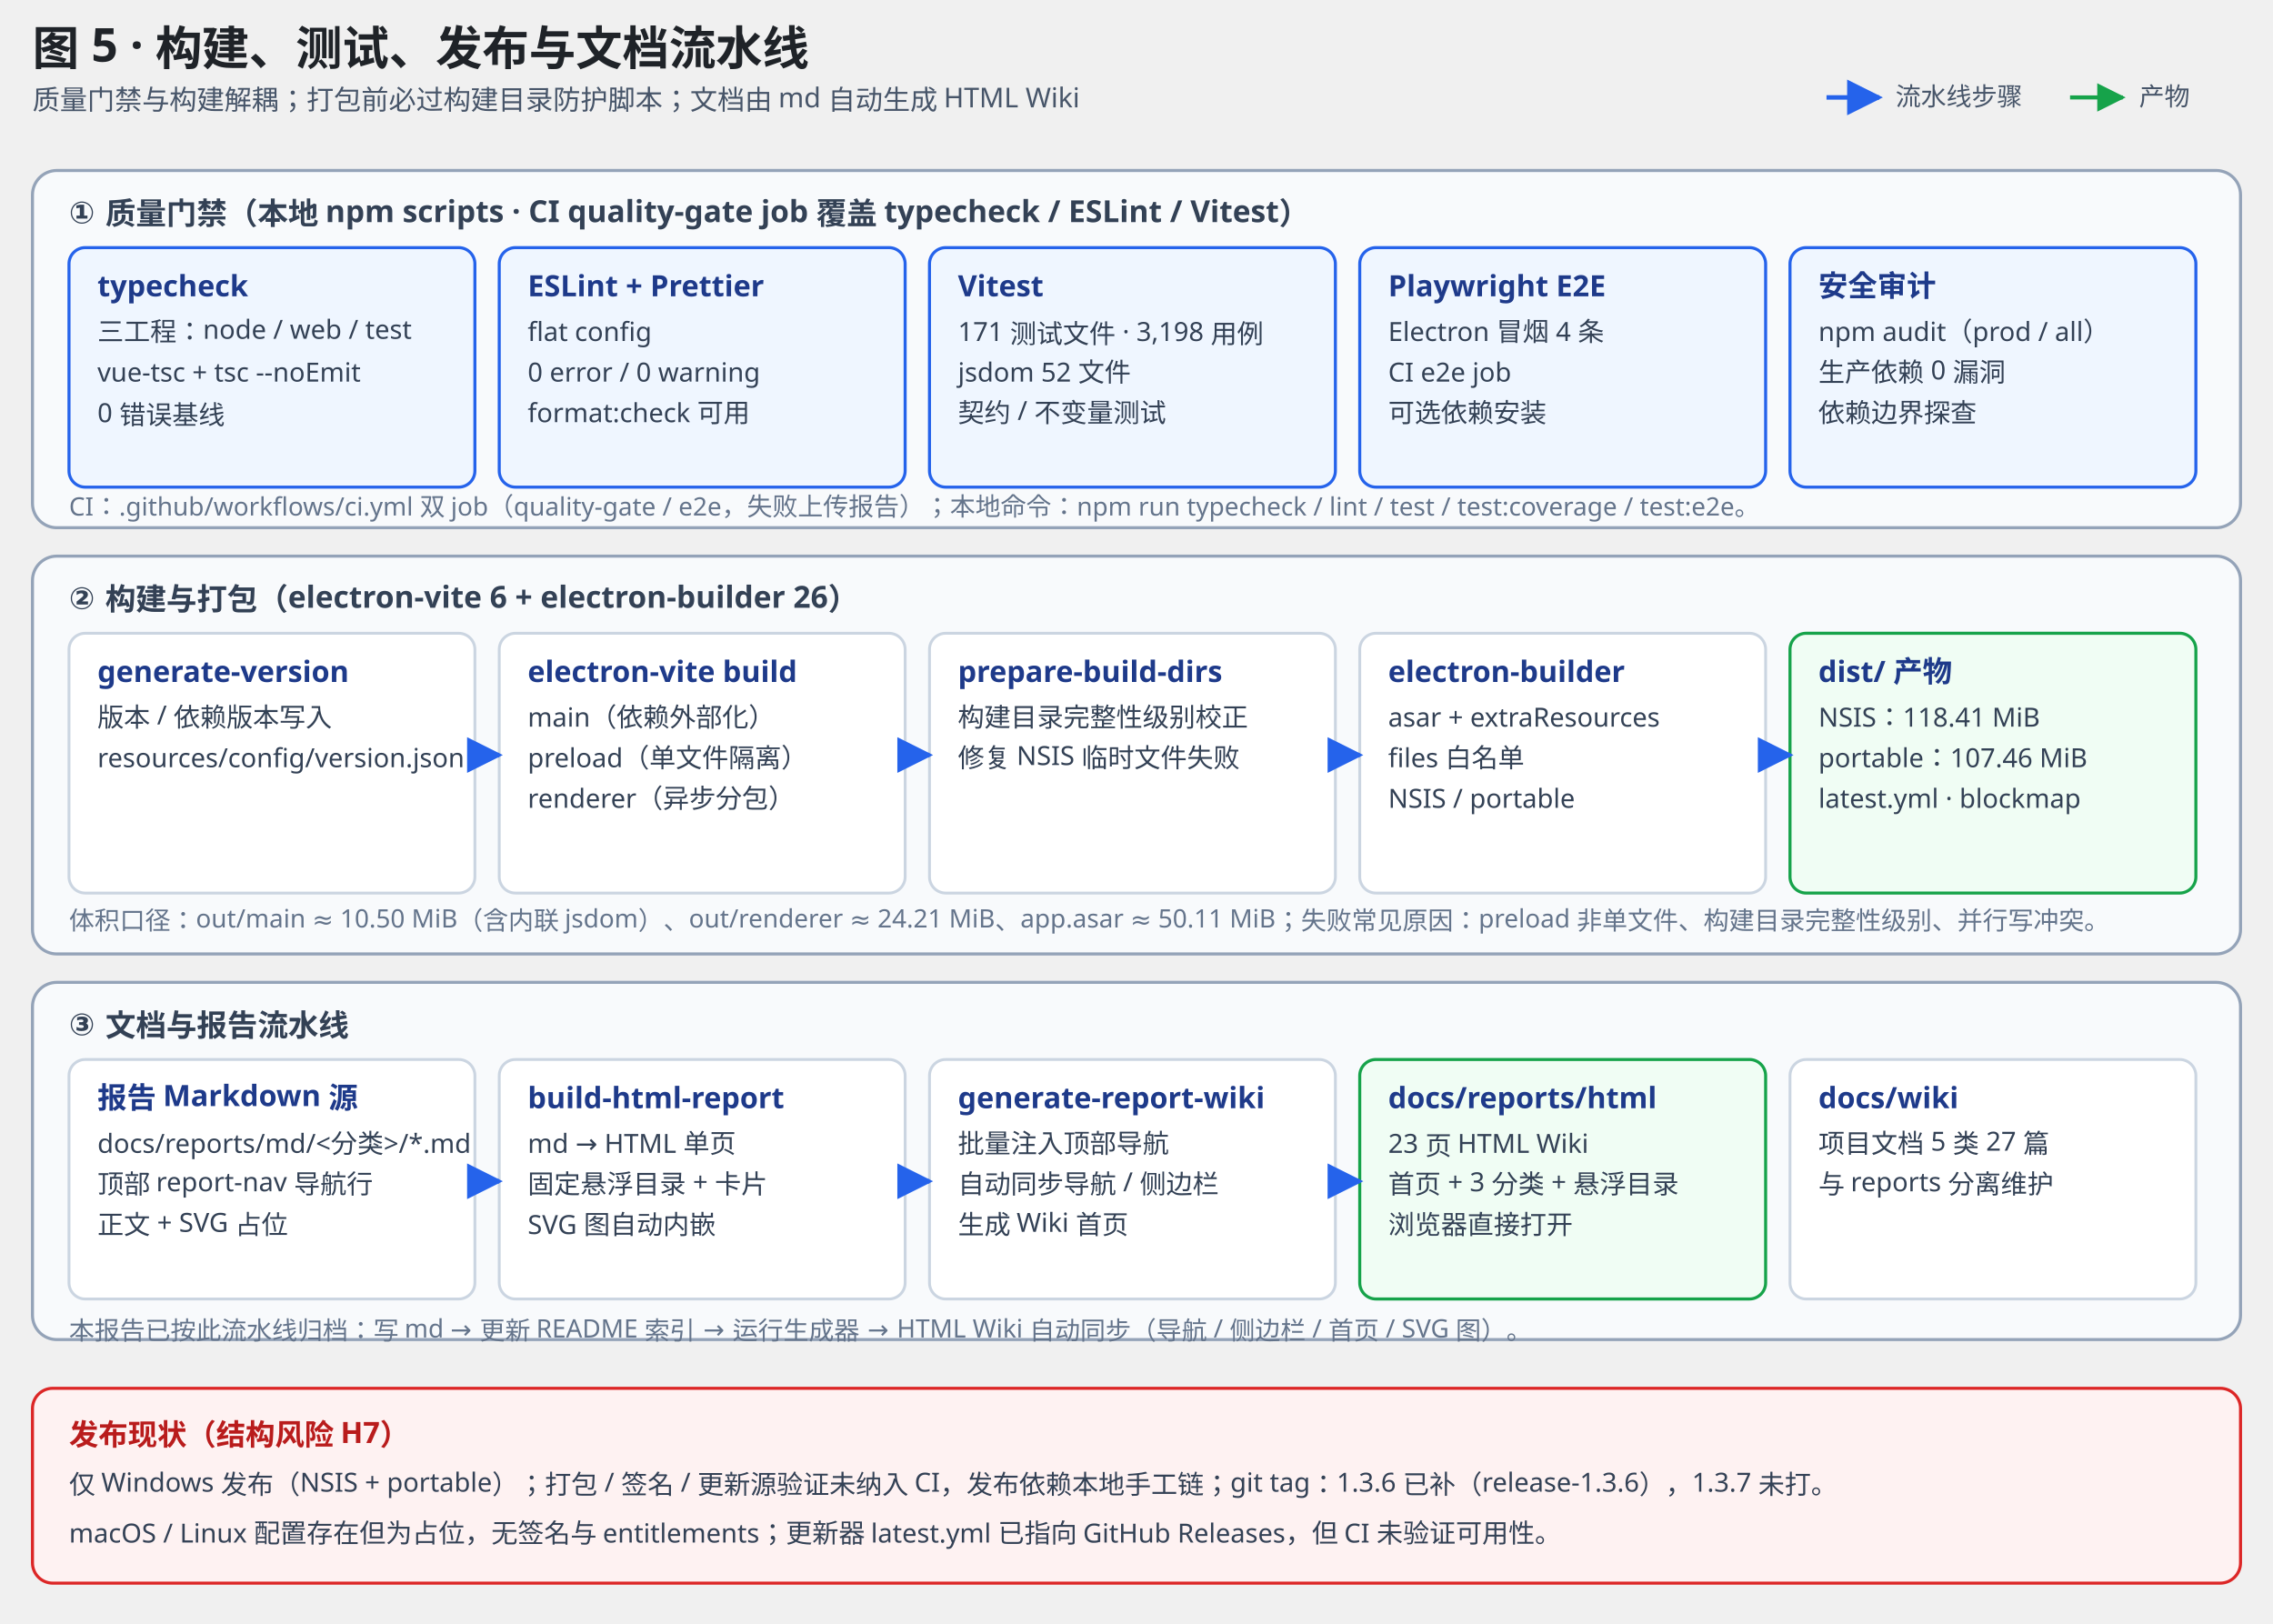
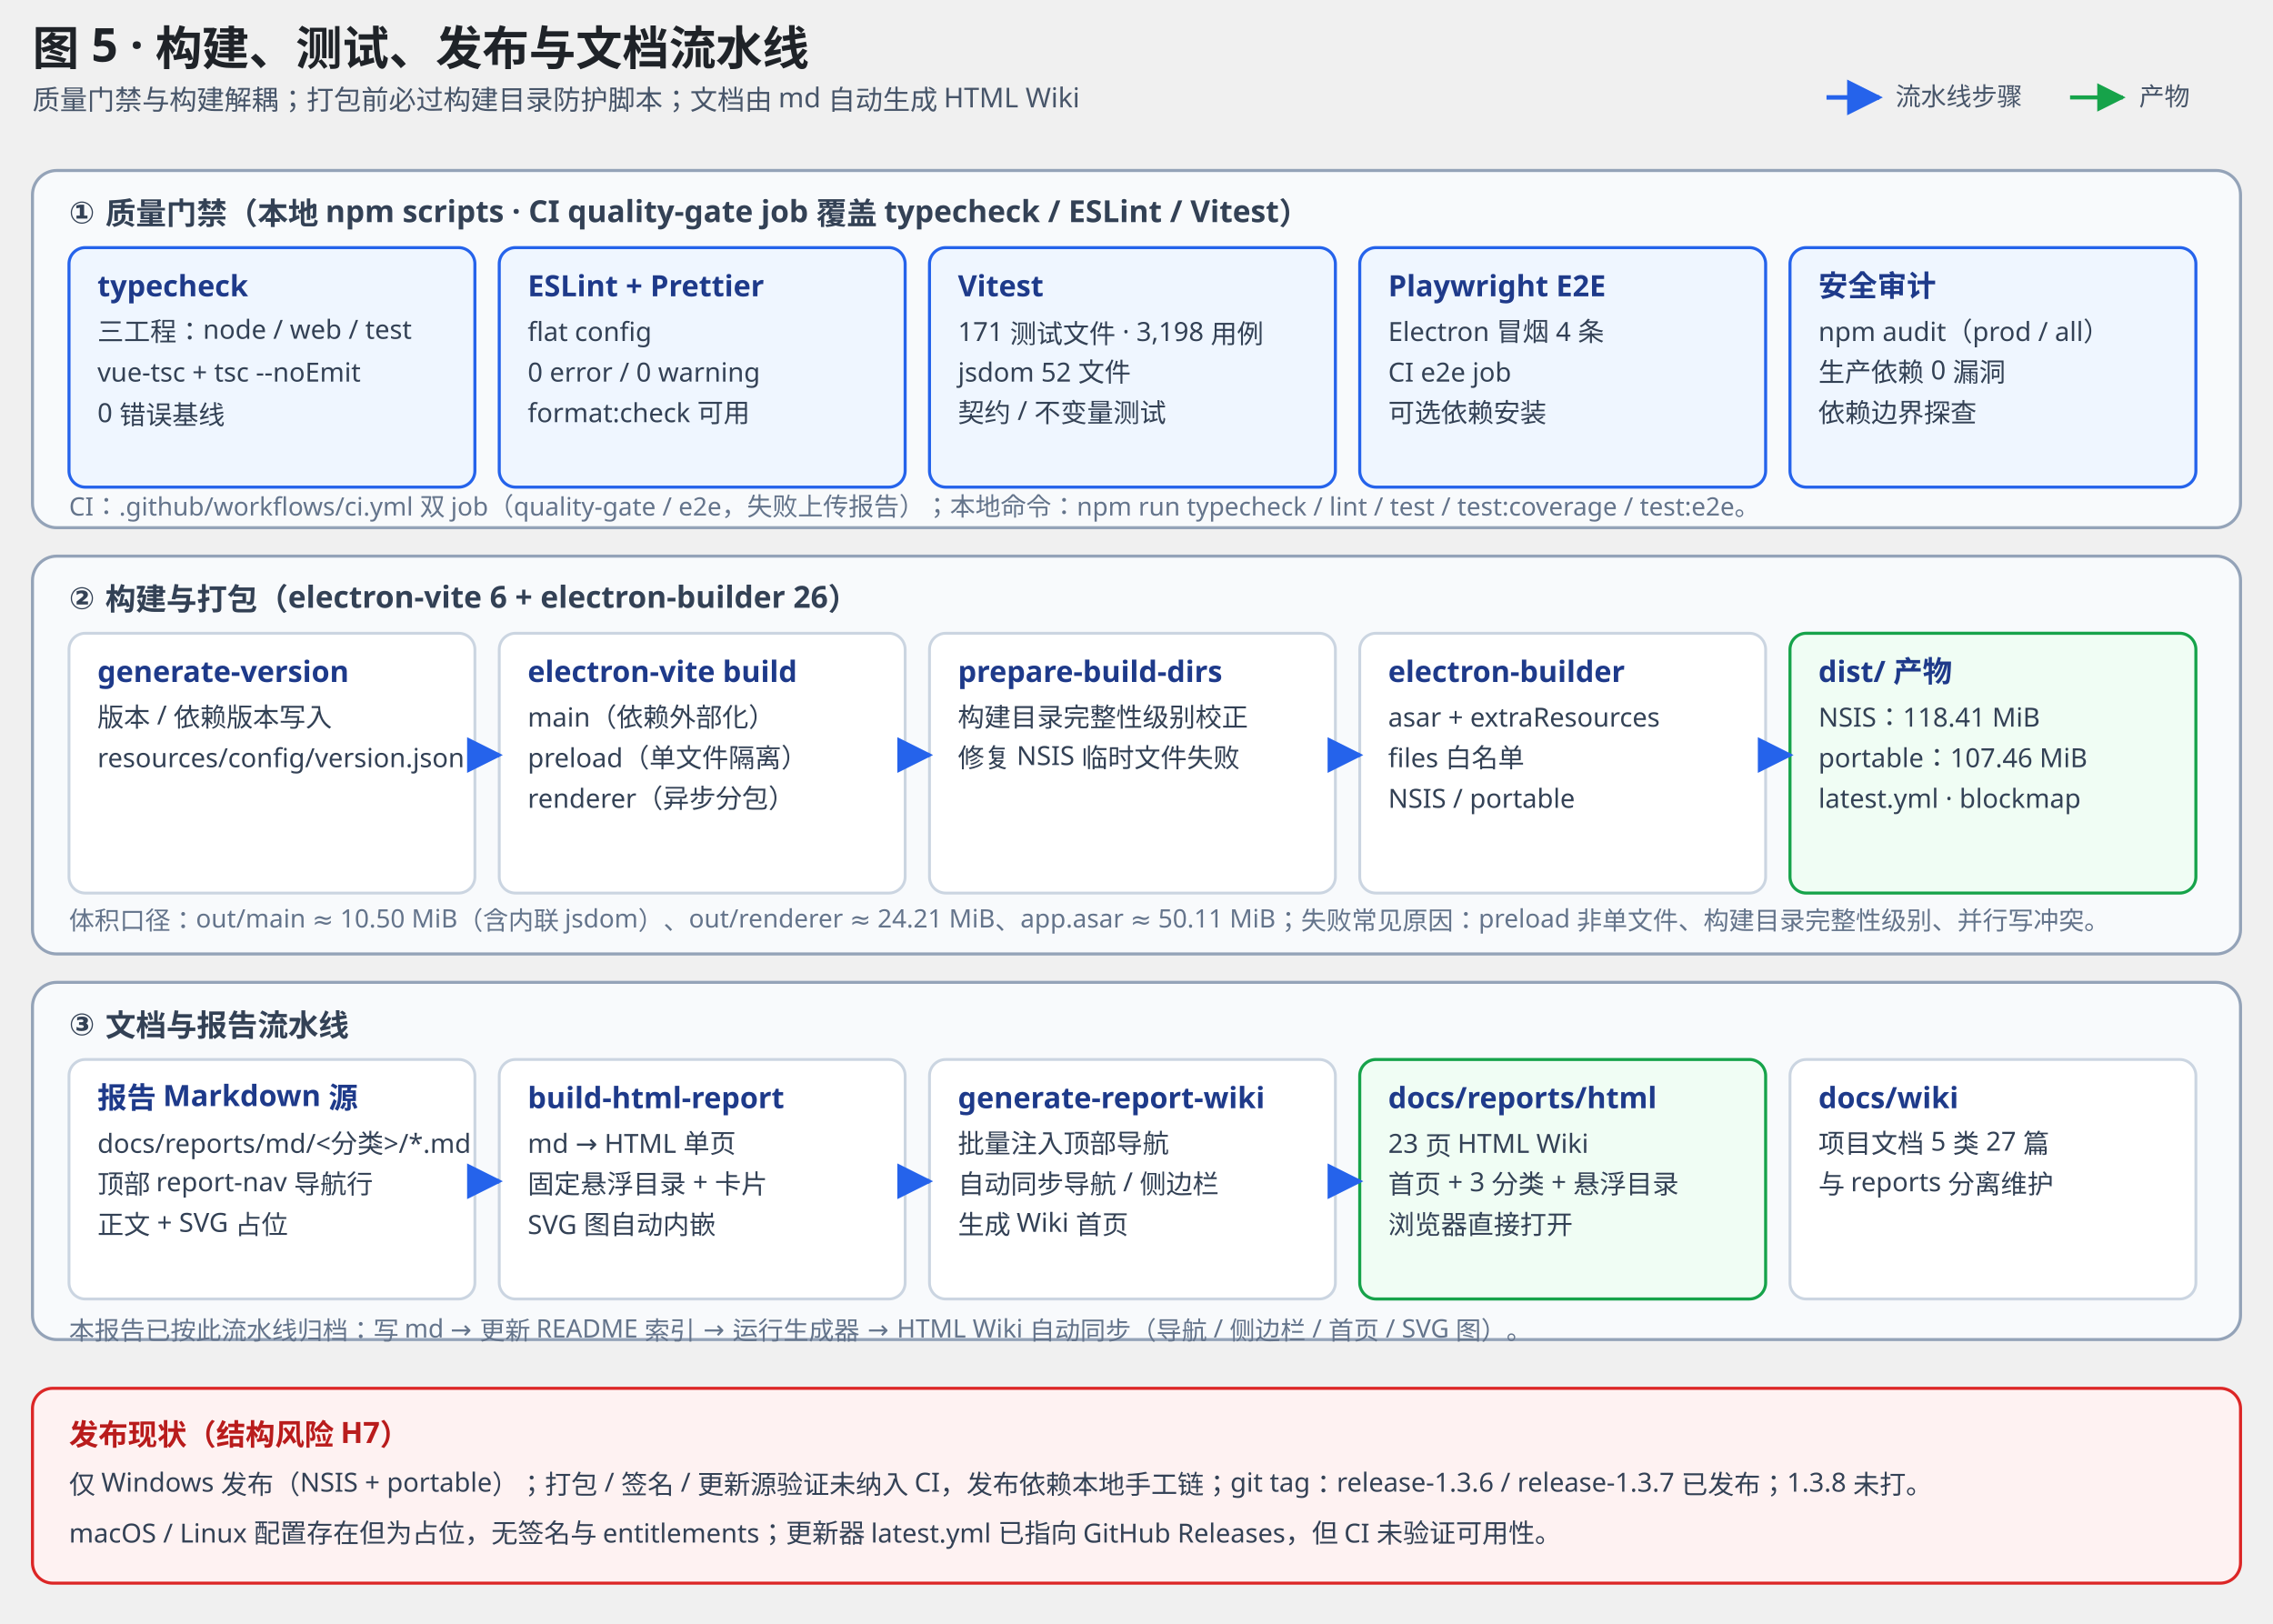
<svg xmlns="http://www.w3.org/2000/svg" viewBox="0 0 1120 800" width="1120" height="800" role="img" aria-label="构建测试发布与文档流水线">
  <defs>
    <marker id="b-ar" viewBox="0 0 10 10" refX="9" refY="5" markerWidth="8" markerHeight="8" orient="auto-start-reverse">
      <path d="M 0 0 L 10 5 L 0 10 z" fill="#2563eb" />
    </marker>
    <marker id="b-arg" viewBox="0 0 10 10" refX="9" refY="5" markerWidth="7" markerHeight="7" orient="auto-start-reverse">
      <path d="M 0 0 L 10 5 L 0 10 z" fill="#16a34a" />
    </marker>
    <style>
      text { font-family: "Segoe UI", "Microsoft YaHei", sans-serif; fill: #1f2328; }
      .title { font-size: 23px; font-weight: 700; }
      .sub { font-size: 13.5px; fill: #475569; }
      .legend { font-size: 12.5px; fill: #475569; }
      .lane { fill: #f8fafc; stroke: #94a3b8; stroke-width: 1.5; rx: 12; }
      .lanetitle { font-size: 15px; font-weight: 700; fill: #334155; }
      .card { fill: #ffffff; stroke: #cbd5e1; stroke-width: 1.4; rx: 8; }
      .gate { fill: #eff6ff; stroke: #2563eb; stroke-width: 1.5; rx: 8; }
      .out { fill: #f0fdf4; stroke: #16a34a; stroke-width: 1.5; rx: 8; }
      .ctitle { font-size: 14.5px; font-weight: 700; fill: #1e3a8a; }
      .cdesc { font-size: 13px; fill: #334155; }
      .note { font-size: 12.5px; fill: #64748b; }
      .flow { stroke: #2563eb; stroke-width: 2.2; fill: none; }
      .flowg { stroke: #16a34a; stroke-width: 2; fill: none; }
    </style>
  </defs>
  <text x="16" y="32" class="title">图 5 · 构建、测试、发布与文档流水线</text>
  <text x="16" y="54" class="sub">质量门禁与构建解耦；打包前必过构建目录防护脚本；文档由 md 自动生成 HTML Wiki</text>
  <line x1="900" y1="48" x2="926" y2="48" class="flow" marker-end="url(#b-ar)" />
  <text x="934" y="52" class="legend">流水线步骤</text>
  <line x1="1020" y1="48" x2="1046" y2="48" class="flowg" marker-end="url(#b-arg)" />
  <text x="1054" y="52" class="legend">产物</text>
  <rect x="16" y="84" width="1088" height="176" class="lane" />
  <text x="34" y="110" class="lanetitle">① 质量门禁（本地 npm scripts · CI quality-gate job 覆盖 typecheck / ESLint / Vitest）</text>
  <rect x="34" y="122" width="200" height="118" class="gate" />
  <text x="48" y="146" class="ctitle">typecheck</text>
  <text x="48" y="168" class="cdesc">三工程：node / web / test</text>
  <text x="48" y="188" class="cdesc">vue-tsc + tsc --noEmit</text>
  <text x="48" y="208" class="cdesc">0 错误基线</text>
  <rect x="246" y="122" width="200" height="118" class="gate" />
  <text x="260" y="146" class="ctitle">ESLint + Prettier</text>
  <text x="260" y="168" class="cdesc">flat config</text>
  <text x="260" y="188" class="cdesc">0 error / 0 warning</text>
  <text x="260" y="208" class="cdesc">format:check 可用</text>
  <rect x="458" y="122" width="200" height="118" class="gate" />
  <text x="472" y="146" class="ctitle">Vitest</text>
  <text x="472" y="168" class="cdesc">171 测试文件 · 3,198 用例</text>
  <text x="472" y="188" class="cdesc">jsdom 52 文件</text>
  <text x="472" y="208" class="cdesc">契约 / 不变量测试</text>
  <rect x="670" y="122" width="200" height="118" class="gate" />
  <text x="684" y="146" class="ctitle">Playwright E2E</text>
  <text x="684" y="168" class="cdesc">Electron 冒烟 4 条</text>
  <text x="684" y="188" class="cdesc">CI e2e job</text>
  <text x="684" y="208" class="cdesc">可选依赖安装</text>
  <rect x="882" y="122" width="200" height="118" class="gate" />
  <text x="896" y="146" class="ctitle">安全审计</text>
  <text x="896" y="168" class="cdesc">npm audit（prod / all）</text>
  <text x="896" y="188" class="cdesc">生产依赖 0 漏洞</text>
  <text x="896" y="208" class="cdesc">依赖边界探查</text>
  <text x="34" y="254" class="note">CI：.github/workflows/ci.yml 双 job（quality-gate / e2e，失败上传报告）；本地命令：npm run typecheck / lint / test / test:coverage / test:e2e。</text>
  <rect x="16" y="274" width="1088" height="196" class="lane" />
  <text x="34" y="300" class="lanetitle">② 构建与打包（electron-vite 6 + electron-builder 26）</text>
  <rect x="34" y="312" width="200" height="128" class="card" />
  <text x="48" y="336" class="ctitle">generate-version</text>
  <text x="48" y="358" class="cdesc">版本 / 依赖版本写入</text>
  <text x="48" y="378" class="cdesc">resources/config/version.json</text>
  <rect x="246" y="312" width="200" height="128" class="card" />
  <text x="260" y="336" class="ctitle">electron-vite build</text>
  <text x="260" y="358" class="cdesc">main（依赖外部化）</text>
  <text x="260" y="378" class="cdesc">preload（单文件隔离）</text>
  <text x="260" y="398" class="cdesc">renderer（异步分包）</text>
  <rect x="458" y="312" width="200" height="128" class="card" />
  <text x="472" y="336" class="ctitle">prepare-build-dirs</text>
  <text x="472" y="358" class="cdesc">构建目录完整性级别校正</text>
  <text x="472" y="378" class="cdesc">修复 NSIS 临时文件失败</text>
  <rect x="670" y="312" width="200" height="128" class="card" />
  <text x="684" y="336" class="ctitle">electron-builder</text>
  <text x="684" y="358" class="cdesc">asar + extraResources</text>
  <text x="684" y="378" class="cdesc">files 白名单</text>
  <text x="684" y="398" class="cdesc">NSIS / portable</text>
  <rect x="882" y="312" width="200" height="128" class="out" />
  <text x="896" y="336" class="ctitle">dist/ 产物</text>
  <text x="896" y="358" class="cdesc">NSIS：118.41 MiB</text>
  <text x="896" y="378" class="cdesc">portable：107.46 MiB</text>
  <text x="896" y="398" class="cdesc">latest.yml · blockmap</text>
  <line x1="234" y1="372" x2="246" y2="372" class="flow" marker-end="url(#b-ar)" />
  <line x1="446" y1="372" x2="458" y2="372" class="flow" marker-end="url(#b-ar)" />
  <line x1="658" y1="372" x2="670" y2="372" class="flow" marker-end="url(#b-ar)" />
  <line x1="870" y1="372" x2="882" y2="372" class="flow" marker-end="url(#b-ar)" />
  <text x="34" y="458" class="note">体积口径：out/main ≈ 10.50 MiB（含内联 jsdom）、out/renderer ≈ 24.21 MiB、app.asar ≈ 50.11 MiB；失败常见原因：preload 非单文件、构建目录完整性级别、并行写冲突。</text>
  <rect x="16" y="484" width="1088" height="176" class="lane" />
  <text x="34" y="510" class="lanetitle">③ 文档与报告流水线</text>
  <rect x="34" y="522" width="200" height="118" class="card" />
  <text x="48" y="546" class="ctitle">报告 Markdown 源</text>
  <text x="48" y="568" class="cdesc">docs/reports/md/&lt;分类&gt;/*.md</text>
  <text x="48" y="588" class="cdesc">顶部 report-nav 导航行</text>
  <text x="48" y="608" class="cdesc">正文 + SVG 占位</text>
  <rect x="246" y="522" width="200" height="118" class="card" />
  <text x="260" y="546" class="ctitle">build-html-report</text>
  <text x="260" y="568" class="cdesc">md → HTML 单页</text>
  <text x="260" y="588" class="cdesc">固定悬浮目录 + 卡片</text>
  <text x="260" y="608" class="cdesc">SVG 图自动内嵌</text>
  <rect x="458" y="522" width="200" height="118" class="card" />
  <text x="472" y="546" class="ctitle">generate-report-wiki</text>
  <text x="472" y="568" class="cdesc">批量注入顶部导航</text>
  <text x="472" y="588" class="cdesc">自动同步导航 / 侧边栏</text>
  <text x="472" y="608" class="cdesc">生成 Wiki 首页</text>
  <rect x="670" y="522" width="200" height="118" class="out" />
  <text x="684" y="546" class="ctitle">docs/reports/html</text>
  <text x="684" y="568" class="cdesc">23 页 HTML Wiki</text>
  <text x="684" y="588" class="cdesc">首页 + 3 分类 + 悬浮目录</text>
  <text x="684" y="608" class="cdesc">浏览器直接打开</text>
  <rect x="882" y="522" width="200" height="118" class="card" />
  <text x="896" y="546" class="ctitle">docs/wiki</text>
  <text x="896" y="568" class="cdesc">项目文档 5 类 27 篇</text>
  <text x="896" y="588" class="cdesc">与 reports 分离维护</text>
  <line x1="234" y1="582" x2="246" y2="582" class="flow" marker-end="url(#b-ar)" />
  <line x1="446" y1="582" x2="458" y2="582" class="flow" marker-end="url(#b-ar)" />
  <line x1="658" y1="582" x2="670" y2="582" class="flow" marker-end="url(#b-ar)" />
  <text x="34" y="660" class="note">本报告已按此流水线归档：写 md → 更新 README 索引 → 运行生成器 → HTML Wiki 自动同步（导航 / 侧边栏 / 首页 / SVG 图）。</text>
  <rect x="16" y="684" width="1088" height="96" rx="10" fill="#fef2f2" stroke="#dc2626" stroke-width="1.5" />
  <text x="34" y="712" class="ctitle" style="fill:#b91c1c">发布现状（结构风险 H7）</text>
-   <text x="34" y="736" class="cdesc">仅 Windows 发布（NSIS + portable）；打包 / 签名 / 更新源验证未纳入 CI，发布依赖本地手工链；git tag：1.3.6 已补（release-1.3.6），1.3.7 未打。</text>
+   <text x="34" y="736" class="cdesc">仅 Windows 发布（NSIS + portable）；打包 / 签名 / 更新源验证未纳入 CI，发布依赖本地手工链；git tag：release-1.3.6 / release-1.3.7 已发布；1.3.8 未打。</text>
  <text x="34" y="760" class="cdesc">macOS / Linux 配置存在但为占位，无签名与 entitlements；更新器 latest.yml 已指向 GitHub Releases，但 CI 未验证可用性。</text>
  <rect x="16" y="786" width="1088" height="0" fill="none" />
</svg>
